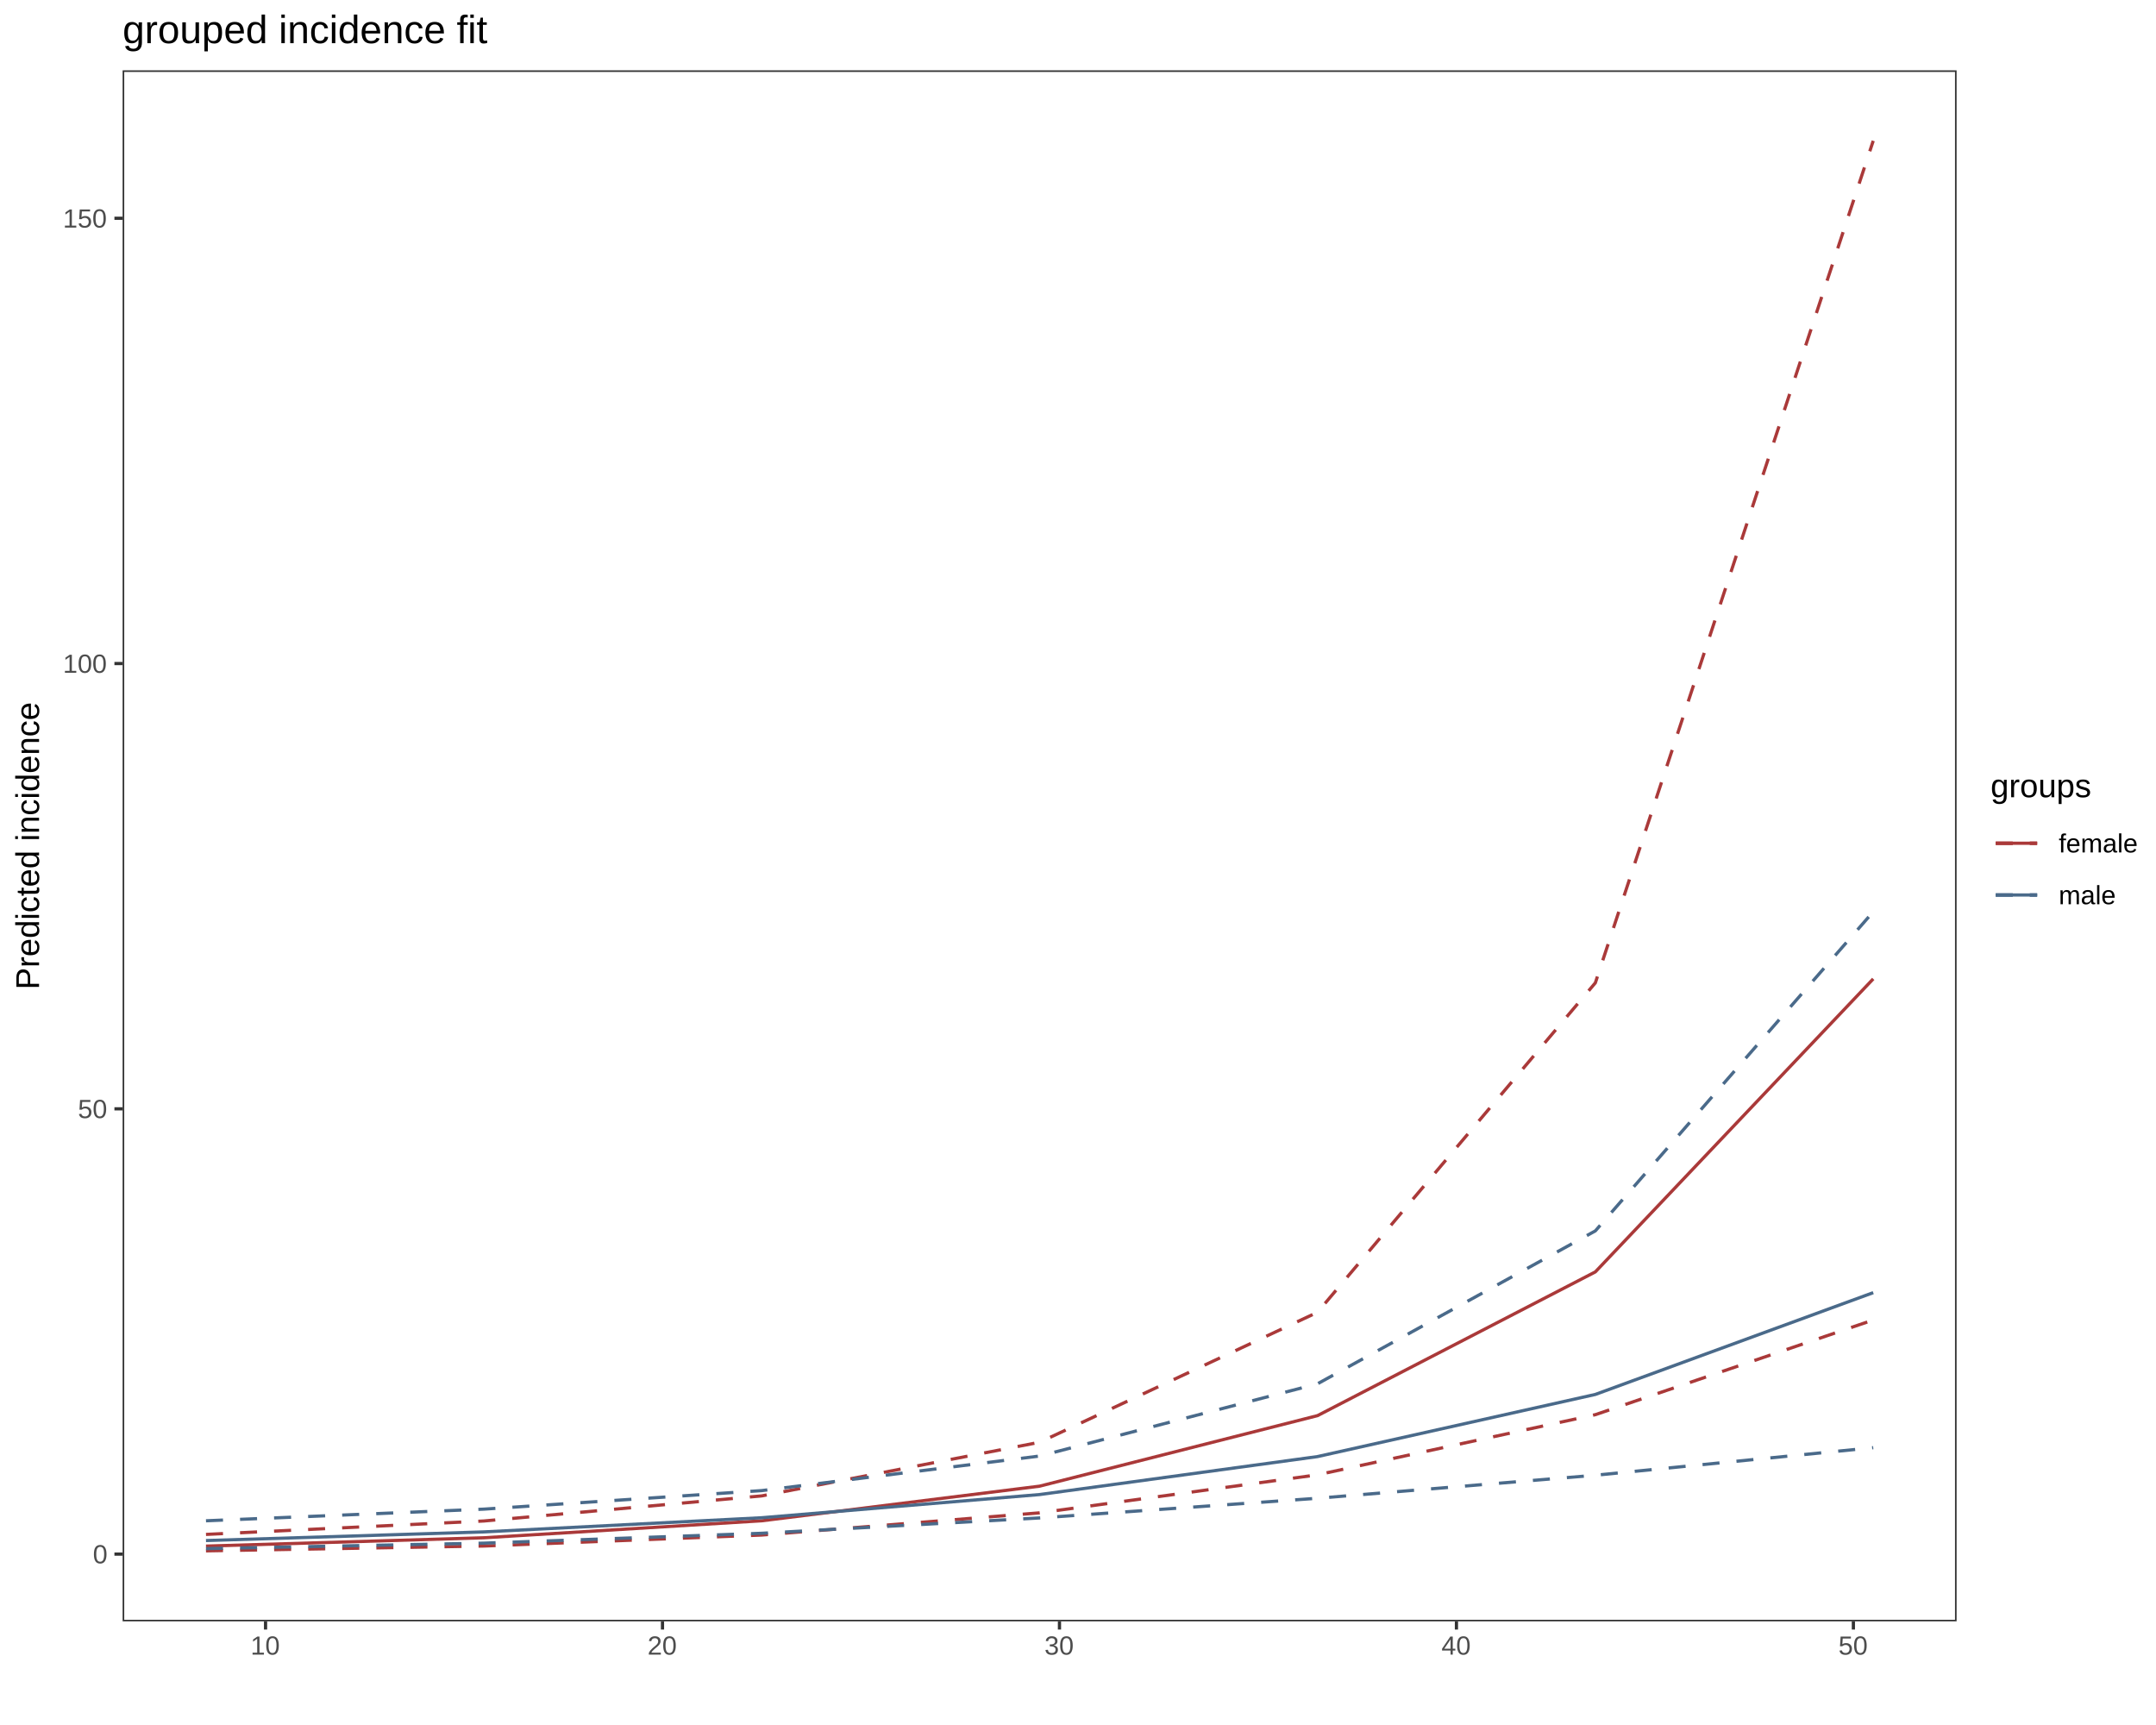
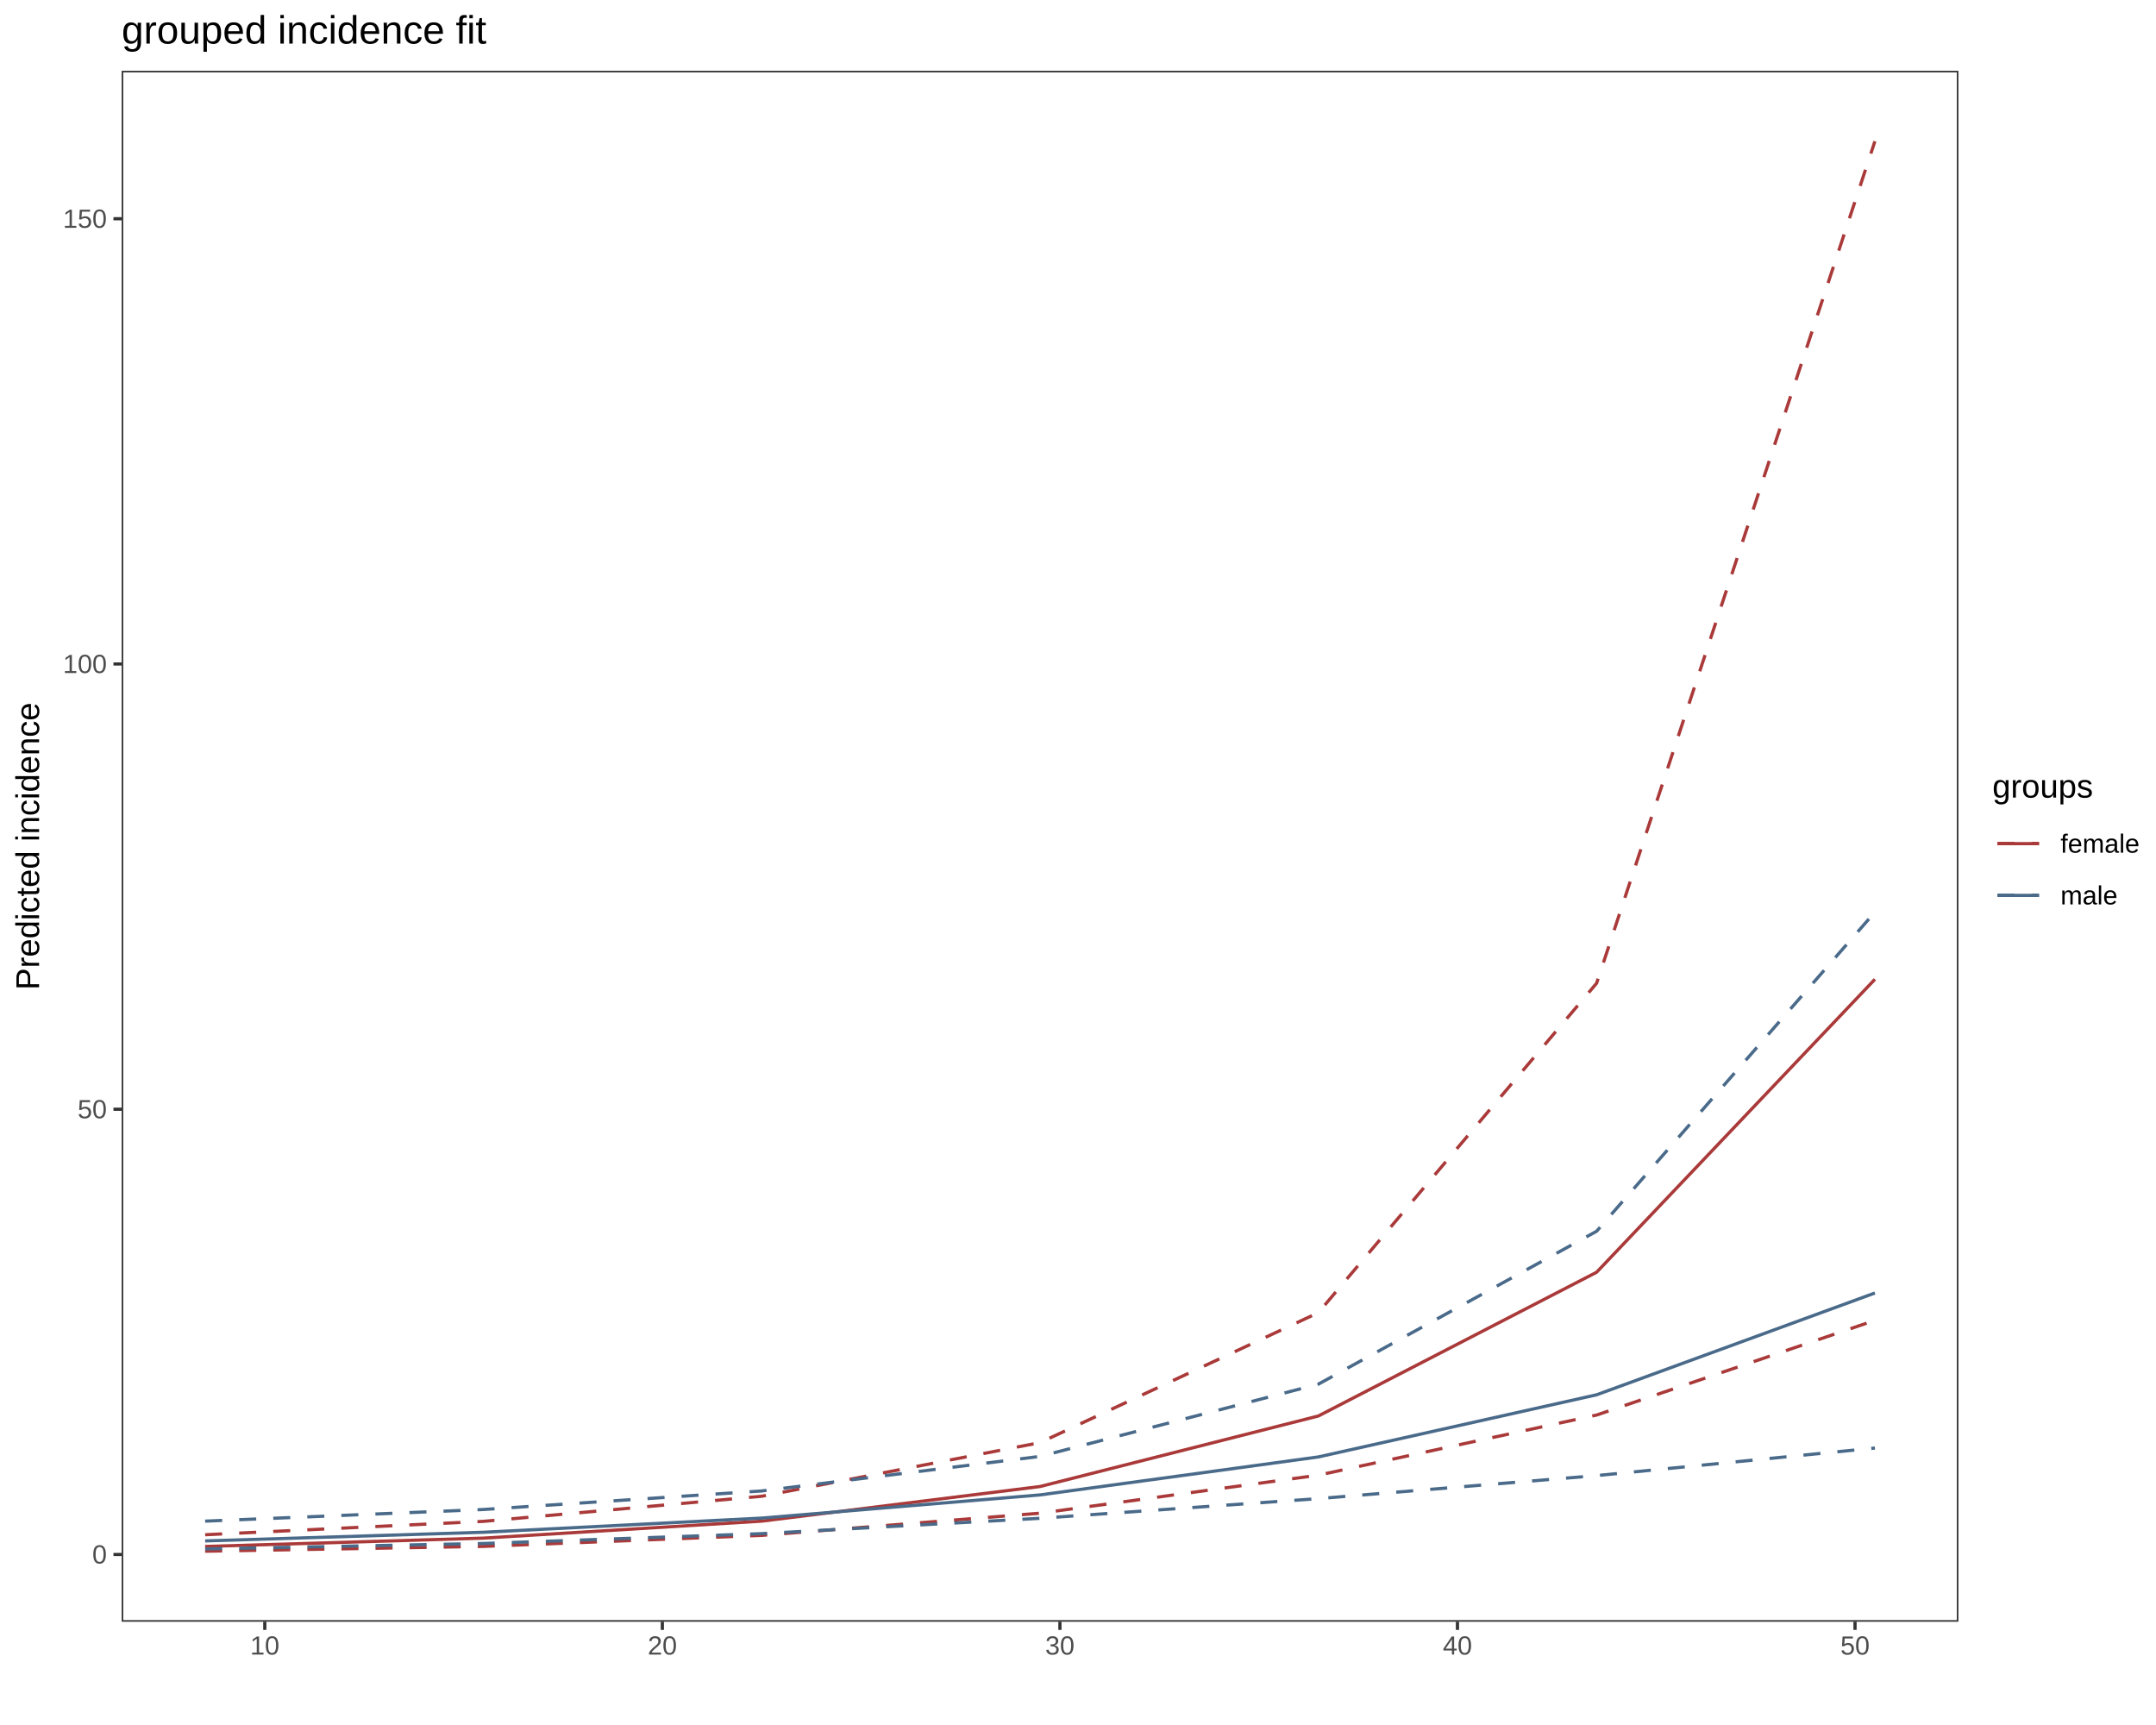
<svg xmlns="http://www.w3.org/2000/svg" viewBox="0 0 720.00 576.00">
  <defs>
    <style type="text/css">
    line, polyline, path, rect, circle {
      fill: none;
      stroke: #000000;
      stroke-linecap: round;
      stroke-linejoin: round;
      stroke-miterlimit: 10.00;
    }
  </style>
  </defs>
  <rect width="100%" height="100%" style="stroke: none; fill: #FFFFFF;" />
  <rect x="0.00" y="0.00" width="720.00" height="576.00" style="stroke-width: 1.07; stroke: #FFFFFF; fill: #FFFFFF;" />
  <defs>
-     <clipPath id="cpNDAuOTUzNHw2NTMuNDA5fDU0MS4zOTF8MjMuNDc2Nw==">
-       <rect x="40.95" y="23.48" width="612.46" height="517.91" />
+     <clipPath id="cpNDAuNjMwOXw2NTQuMDF8NTQxLjUwN3wyMy42MjY1">
+       <rect x="40.63" y="23.63" width="613.38" height="517.88" />
    </clipPath>
  </defs>
-   <rect x="40.95" y="23.48" width="612.46" height="517.91" style="stroke-width: 1.07; stroke: none; fill: #FFFFFF;" clip-path="url(#cpNDAuOTUzNHw2NTMuNDA5fDU0MS4zOTF8MjMuNDc2Nw==)" />
-   <polyline points="68.79,516.26 161.59,513.48 254.39,507.81 347.18,496.25 439.98,472.70 532.77,424.70 625.57,326.86 " style="stroke-width: 1.07; stroke: #AA3939; stroke-linecap: butt;" clip-path="url(#cpNDAuOTUzNHw2NTMuNDA5fDU0MS4zOTF8MjMuNDc2Nw==)" />
-   <polyline points="68.79,514.41 161.59,511.52 254.39,506.79 347.18,499.05 439.98,486.37 532.77,465.62 625.57,431.63 " style="stroke-width: 1.07; stroke: #4A6A8A; stroke-linecap: butt;" clip-path="url(#cpNDAuOTUzNHw2NTMuNDA5fDU0MS4zOTF8MjMuNDc2Nw==)" />
-   <polyline points="68.79,517.85 161.59,516.24 254.39,512.57 347.18,505.16 439.98,492.46 532.77,472.38 625.57,440.76 " style="stroke-width: 1.07; stroke: #AA3939; stroke-dasharray: 5.69,5.69; stroke-linecap: butt;" clip-path="url(#cpNDAuOTUzNHw2NTMuNDA5fDU0MS4zOTF8MjMuNDc2Nw==)" />
-   <polyline points="68.79,517.10 161.59,515.28 254.39,511.98 347.18,506.86 439.98,500.29 532.77,492.60 625.57,483.40 " style="stroke-width: 1.07; stroke: #4A6A8A; stroke-dasharray: 5.69,5.69; stroke-linecap: butt;" clip-path="url(#cpNDAuOTUzNHw2NTMuNDA5fDU0MS4zOTF8MjMuNDc2Nw==)" />
-   <polyline points="68.79,512.36 161.59,507.88 254.39,499.50 347.18,481.59 439.98,438.19 532.77,328.18 625.57,47.02 " style="stroke-width: 1.07; stroke: #AA3939; stroke-dasharray: 5.69,5.69; stroke-linecap: butt;" clip-path="url(#cpNDAuOTUzNHw2NTMuNDA5fDU0MS4zOTF8MjMuNDc2Nw==)" />
-   <polyline points="68.79,507.81 161.59,503.92 254.39,497.73 347.18,486.19 439.98,462.07 532.77,411.01 625.57,304.43 " style="stroke-width: 1.07; stroke: #4A6A8A; stroke-dasharray: 5.69,5.69; stroke-linecap: butt;" clip-path="url(#cpNDAuOTUzNHw2NTMuNDA5fDU0MS4zOTF8MjMuNDc2Nw==)" />
-   <rect x="40.95" y="23.48" width="612.46" height="517.91" style="stroke-width: 1.07; stroke: #333333;" clip-path="url(#cpNDAuOTUzNHw2NTMuNDA5fDU0MS4zOTF8MjMuNDc2Nw==)" />
+   <rect x="40.63" y="23.63" width="613.38" height="517.88" style="stroke-width: 1.07; stroke: none; fill: #FFFFFF;" clip-path="url(#cpNDAuNjMwOXw2NTQuMDF8NTQxLjUwN3wyMy42MjY1)" />
+   <polyline points="68.51,516.38 161.45,513.60 254.38,507.93 347.32,496.37 440.26,472.82 533.19,424.82 626.13,326.99 " style="stroke-width: 1.07; stroke: #AA3939; stroke-linecap: butt;" clip-path="url(#cpNDAuNjMwOXw2NTQuMDF8NTQxLjUwN3wyMy42MjY1)" />
+   <polyline points="68.51,514.53 161.45,511.64 254.38,506.91 347.32,499.17 440.26,486.49 533.19,465.74 626.13,431.75 " style="stroke-width: 1.07; stroke: #4A6A8A; stroke-linecap: butt;" clip-path="url(#cpNDAuNjMwOXw2NTQuMDF8NTQxLjUwN3wyMy42MjY1)" />
+   <polyline points="68.51,517.97 161.45,516.36 254.38,512.68 347.32,505.28 440.26,492.58 533.19,472.50 626.13,440.89 " style="stroke-width: 1.07; stroke: #AA3939; stroke-dasharray: 5.69,5.69; stroke-linecap: butt;" clip-path="url(#cpNDAuNjMwOXw2NTQuMDF8NTQxLjUwN3wyMy42MjY1)" />
+   <polyline points="68.51,517.21 161.45,515.39 254.38,512.10 347.32,506.98 440.26,500.41 533.19,492.72 626.13,483.52 " style="stroke-width: 1.07; stroke: #4A6A8A; stroke-dasharray: 5.69,5.69; stroke-linecap: butt;" clip-path="url(#cpNDAuNjMwOXw2NTQuMDF8NTQxLjUwN3wyMy42MjY1)" />
+   <polyline points="68.51,512.47 161.45,508.00 254.38,499.62 347.32,481.71 440.26,438.32 533.19,328.31 626.13,47.17 " style="stroke-width: 1.07; stroke: #AA3939; stroke-dasharray: 5.69,5.69; stroke-linecap: butt;" clip-path="url(#cpNDAuNjMwOXw2NTQuMDF8NTQxLjUwN3wyMy42MjY1)" />
+   <polyline points="68.51,507.93 161.45,504.04 254.38,497.85 347.32,486.31 440.26,462.19 533.19,411.13 626.13,304.56 " style="stroke-width: 1.07; stroke: #4A6A8A; stroke-dasharray: 5.69,5.69; stroke-linecap: butt;" clip-path="url(#cpNDAuNjMwOXw2NTQuMDF8NTQxLjUwN3wyMy42MjY1)" />
+   <rect x="40.63" y="23.63" width="613.38" height="517.88" style="stroke-width: 1.07; stroke: #333333;" clip-path="url(#cpNDAuNjMwOXw2NTQuMDF8NTQxLjUwN3wyMy42MjY1)" />
  <defs>
    <clipPath id="cpMHw3MjB8NTc2fDA=">
      <rect x="0.00" y="0.00" width="720.00" height="576.00" />
    </clipPath>
  </defs>
  <g clip-path="url(#cpMHw3MjB8NTc2fDA=)">
-     <text x="31.02" y="522.03" style="font-size: 8.80px; fill: #4D4D4D; font-family: Liberation Sans;" textLength="5.01px" lengthAdjust="spacingAndGlyphs">0</text>
+     <text x="30.81" y="522.08" style="font-size: 8.80px; fill: #4D4D4D; font-family: Liberation Sans;" textLength="4.89px" lengthAdjust="spacingAndGlyphs">0</text>
  </g>
  <g clip-path="url(#cpMHw3MjB8NTc2fDA=)">
-     <text x="26.01" y="373.35" style="font-size: 8.80px; fill: #4D4D4D; font-family: Liberation Sans;" textLength="10.01px" lengthAdjust="spacingAndGlyphs">50</text>
+     <text x="25.91" y="373.41" style="font-size: 8.80px; fill: #4D4D4D; font-family: Liberation Sans;" textLength="9.79px" lengthAdjust="spacingAndGlyphs">50</text>
  </g>
  <g clip-path="url(#cpMHw3MjB8NTc2fDA=)">
-     <text x="21.01" y="224.67" style="font-size: 8.80px; fill: #4D4D4D; font-family: Liberation Sans;" textLength="15.02px" lengthAdjust="spacingAndGlyphs">100</text>
+     <text x="21.02" y="224.74" style="font-size: 8.80px; fill: #4D4D4D; font-family: Liberation Sans;" textLength="14.68px" lengthAdjust="spacingAndGlyphs">100</text>
  </g>
  <g clip-path="url(#cpMHw3MjB8NTc2fDA=)">
-     <text x="21.01" y="75.99" style="font-size: 8.80px; fill: #4D4D4D; font-family: Liberation Sans;" textLength="15.02px" lengthAdjust="spacingAndGlyphs">150</text>
+     <text x="21.02" y="76.07" style="font-size: 8.80px; fill: #4D4D4D; font-family: Liberation Sans;" textLength="14.68px" lengthAdjust="spacingAndGlyphs">150</text>
  </g>
-   <polyline points="38.21,518.94 40.95,518.94 " style="stroke-width: 1.07; stroke: #333333; stroke-linecap: butt;" clip-path="url(#cpMHw3MjB8NTc2fDA=)" />
-   <polyline points="38.21,370.26 40.95,370.26 " style="stroke-width: 1.07; stroke: #333333; stroke-linecap: butt;" clip-path="url(#cpMHw3MjB8NTc2fDA=)" />
-   <polyline points="38.21,221.57 40.95,221.57 " style="stroke-width: 1.07; stroke: #333333; stroke-linecap: butt;" clip-path="url(#cpMHw3MjB8NTc2fDA=)" />
-   <polyline points="38.21,72.89 40.95,72.89 " style="stroke-width: 1.07; stroke: #333333; stroke-linecap: butt;" clip-path="url(#cpMHw3MjB8NTc2fDA=)" />
-   <polyline points="88.68,544.13 88.68,541.39 " style="stroke-width: 1.07; stroke: #333333; stroke-linecap: butt;" clip-path="url(#cpMHw3MjB8NTc2fDA=)" />
-   <polyline points="221.24,544.13 221.24,541.39 " style="stroke-width: 1.07; stroke: #333333; stroke-linecap: butt;" clip-path="url(#cpMHw3MjB8NTc2fDA=)" />
-   <polyline points="353.81,544.13 353.81,541.39 " style="stroke-width: 1.07; stroke: #333333; stroke-linecap: butt;" clip-path="url(#cpMHw3MjB8NTc2fDA=)" />
-   <polyline points="486.38,544.13 486.38,541.39 " style="stroke-width: 1.07; stroke: #333333; stroke-linecap: butt;" clip-path="url(#cpMHw3MjB8NTc2fDA=)" />
-   <polyline points="618.94,544.13 618.94,541.39 " style="stroke-width: 1.07; stroke: #333333; stroke-linecap: butt;" clip-path="url(#cpMHw3MjB8NTc2fDA=)" />
+   <polyline points="37.89,519.06 40.63,519.06 " style="stroke-width: 1.07; stroke: #333333; stroke-linecap: butt;" clip-path="url(#cpMHw3MjB8NTc2fDA=)" />
+   <polyline points="37.89,370.38 40.63,370.38 " style="stroke-width: 1.07; stroke: #333333; stroke-linecap: butt;" clip-path="url(#cpMHw3MjB8NTc2fDA=)" />
+   <polyline points="37.89,221.71 40.63,221.71 " style="stroke-width: 1.07; stroke: #333333; stroke-linecap: butt;" clip-path="url(#cpMHw3MjB8NTc2fDA=)" />
+   <polyline points="37.89,73.04 40.63,73.04 " style="stroke-width: 1.07; stroke: #333333; stroke-linecap: butt;" clip-path="url(#cpMHw3MjB8NTc2fDA=)" />
+   <polyline points="88.43,544.25 88.43,541.51 " style="stroke-width: 1.07; stroke: #333333; stroke-linecap: butt;" clip-path="url(#cpMHw3MjB8NTc2fDA=)" />
+   <polyline points="221.19,544.25 221.19,541.51 " style="stroke-width: 1.07; stroke: #333333; stroke-linecap: butt;" clip-path="url(#cpMHw3MjB8NTc2fDA=)" />
+   <polyline points="353.96,544.25 353.96,541.51 " style="stroke-width: 1.07; stroke: #333333; stroke-linecap: butt;" clip-path="url(#cpMHw3MjB8NTc2fDA=)" />
+   <polyline points="486.72,544.25 486.72,541.51 " style="stroke-width: 1.07; stroke: #333333; stroke-linecap: butt;" clip-path="url(#cpMHw3MjB8NTc2fDA=)" />
+   <polyline points="619.49,544.25 619.49,541.51 " style="stroke-width: 1.07; stroke: #333333; stroke-linecap: butt;" clip-path="url(#cpMHw3MjB8NTc2fDA=)" />
  <g clip-path="url(#cpMHw3MjB8NTc2fDA=)">
-     <text x="83.67" y="552.51" style="font-size: 8.80px; fill: #4D4D4D; font-family: Liberation Sans;" textLength="10.01px" lengthAdjust="spacingAndGlyphs">10</text>
+     <text x="83.53" y="552.49" style="font-size: 8.80px; fill: #4D4D4D; font-family: Liberation Sans;" textLength="9.79px" lengthAdjust="spacingAndGlyphs">10</text>
  </g>
  <g clip-path="url(#cpMHw3MjB8NTc2fDA=)">
-     <text x="216.24" y="552.51" style="font-size: 8.80px; fill: #4D4D4D; font-family: Liberation Sans;" textLength="10.01px" lengthAdjust="spacingAndGlyphs">20</text>
+     <text x="216.30" y="552.49" style="font-size: 8.80px; fill: #4D4D4D; font-family: Liberation Sans;" textLength="9.79px" lengthAdjust="spacingAndGlyphs">20</text>
  </g>
  <g clip-path="url(#cpMHw3MjB8NTc2fDA=)">
-     <text x="348.80" y="552.51" style="font-size: 8.80px; fill: #4D4D4D; font-family: Liberation Sans;" textLength="10.01px" lengthAdjust="spacingAndGlyphs">30</text>
+     <text x="349.06" y="552.49" style="font-size: 8.80px; fill: #4D4D4D; font-family: Liberation Sans;" textLength="9.79px" lengthAdjust="spacingAndGlyphs">30</text>
  </g>
  <g clip-path="url(#cpMHw3MjB8NTc2fDA=)">
-     <text x="481.37" y="552.51" style="font-size: 8.80px; fill: #4D4D4D; font-family: Liberation Sans;" textLength="10.01px" lengthAdjust="spacingAndGlyphs">40</text>
+     <text x="481.83" y="552.49" style="font-size: 8.80px; fill: #4D4D4D; font-family: Liberation Sans;" textLength="9.79px" lengthAdjust="spacingAndGlyphs">40</text>
  </g>
  <g clip-path="url(#cpMHw3MjB8NTc2fDA=)">
-     <text x="613.94" y="552.51" style="font-size: 8.80px; fill: #4D4D4D; font-family: Liberation Sans;" textLength="10.01px" lengthAdjust="spacingAndGlyphs">50</text>
+     <text x="614.60" y="552.49" style="font-size: 8.80px; fill: #4D4D4D; font-family: Liberation Sans;" textLength="9.79px" lengthAdjust="spacingAndGlyphs">50</text>
  </g>
  <g clip-path="url(#cpMHw3MjB8NTc2fDA=)">
-     <text transform="translate(13.04,330.44) rotate(-90)" style="font-size: 11.00px; font-family: Liberation Sans;" textLength="96.00px" lengthAdjust="spacingAndGlyphs">Predicted incidence</text>
+     <text transform="translate(13.05,330.57) rotate(-90)" style="font-size: 11.00px; font-family: Liberation Sans;" textLength="96.00px" lengthAdjust="spacingAndGlyphs">Predicted incidence</text>
  </g>
-   <rect x="664.75" y="257.39" width="49.77" height="50.09" style="stroke-width: 1.07; stroke: none; fill: #FFFFFF;" clip-path="url(#cpMHw3MjB8NTc2fDA=)" />
+   <rect x="665.35" y="257.52" width="49.17" height="50.10" style="stroke-width: 1.07; stroke: none; fill: #FFFFFF;" clip-path="url(#cpMHw3MjB8NTc2fDA=)" />
  <g clip-path="url(#cpMHw3MjB8NTc2fDA=)">
-     <text x="664.75" y="266.20" style="font-size: 11.00px; font-family: Liberation Sans;" textLength="33.63px" lengthAdjust="spacingAndGlyphs">groups</text>
+     <text x="665.35" y="266.33" style="font-size: 11.00px; font-family: Liberation Sans;" textLength="33.63px" lengthAdjust="spacingAndGlyphs">groups</text>
  </g>
-   <rect x="664.75" y="272.92" width="17.28" height="17.28" style="stroke-width: 1.07; stroke: none; fill: #FFFFFF;" clip-path="url(#cpMHw3MjB8NTc2fDA=)" />
-   <line x1="666.48" y1="281.56" x2="680.30" y2="281.56" style="stroke-width: 1.07; stroke: #AA3939; stroke-linecap: butt;" clip-path="url(#cpMHw3MjB8NTc2fDA=)" />
-   <line x1="666.48" y1="281.56" x2="680.30" y2="281.56" style="stroke-width: 1.07; stroke: #AA3939; stroke-dasharray: 5.69,5.69; stroke-linecap: butt;" clip-path="url(#cpMHw3MjB8NTc2fDA=)" />
-   <line x1="666.48" y1="281.56" x2="680.30" y2="281.56" style="stroke-width: 1.07; stroke: #AA3939; stroke-dasharray: 5.69,5.69; stroke-linecap: butt;" clip-path="url(#cpMHw3MjB8NTc2fDA=)" />
-   <rect x="664.75" y="290.20" width="17.28" height="17.28" style="stroke-width: 1.07; stroke: none; fill: #FFFFFF;" clip-path="url(#cpMHw3MjB8NTc2fDA=)" />
-   <line x1="666.48" y1="298.84" x2="680.30" y2="298.84" style="stroke-width: 1.07; stroke: #4A6A8A; stroke-linecap: butt;" clip-path="url(#cpMHw3MjB8NTc2fDA=)" />
-   <line x1="666.48" y1="298.84" x2="680.30" y2="298.84" style="stroke-width: 1.07; stroke: #4A6A8A; stroke-dasharray: 5.69,5.69; stroke-linecap: butt;" clip-path="url(#cpMHw3MjB8NTc2fDA=)" />
-   <line x1="666.48" y1="298.84" x2="680.30" y2="298.84" style="stroke-width: 1.07; stroke: #4A6A8A; stroke-dasharray: 5.69,5.69; stroke-linecap: butt;" clip-path="url(#cpMHw3MjB8NTc2fDA=)" />
+   <rect x="665.35" y="273.06" width="17.28" height="17.28" style="stroke-width: 1.07; stroke: none; fill: #FFFFFF;" clip-path="url(#cpMHw3MjB8NTc2fDA=)" />
+   <line x1="667.08" y1="281.70" x2="680.90" y2="281.70" style="stroke-width: 1.07; stroke: #AA3939; stroke-linecap: butt;" clip-path="url(#cpMHw3MjB8NTc2fDA=)" />
+   <line x1="667.08" y1="281.70" x2="680.90" y2="281.70" style="stroke-width: 1.07; stroke: #AA3939; stroke-dasharray: 5.69,5.69; stroke-linecap: butt;" clip-path="url(#cpMHw3MjB8NTc2fDA=)" />
+   <line x1="667.08" y1="281.70" x2="680.90" y2="281.70" style="stroke-width: 1.07; stroke: #AA3939; stroke-dasharray: 5.69,5.69; stroke-linecap: butt;" clip-path="url(#cpMHw3MjB8NTc2fDA=)" />
+   <rect x="665.35" y="290.34" width="17.28" height="17.28" style="stroke-width: 1.07; stroke: none; fill: #FFFFFF;" clip-path="url(#cpMHw3MjB8NTc2fDA=)" />
+   <line x1="667.08" y1="298.98" x2="680.90" y2="298.98" style="stroke-width: 1.07; stroke: #4A6A8A; stroke-linecap: butt;" clip-path="url(#cpMHw3MjB8NTc2fDA=)" />
+   <line x1="667.08" y1="298.98" x2="680.90" y2="298.98" style="stroke-width: 1.07; stroke: #4A6A8A; stroke-dasharray: 5.69,5.69; stroke-linecap: butt;" clip-path="url(#cpMHw3MjB8NTc2fDA=)" />
+   <line x1="667.08" y1="298.98" x2="680.90" y2="298.98" style="stroke-width: 1.07; stroke: #4A6A8A; stroke-dasharray: 5.69,5.69; stroke-linecap: butt;" clip-path="url(#cpMHw3MjB8NTc2fDA=)" />
  <g clip-path="url(#cpMHw3MjB8NTc2fDA=)">
-     <text x="687.51" y="284.65" style="font-size: 8.80px; font-family: Liberation Sans;" textLength="27.01px" lengthAdjust="spacingAndGlyphs">female</text>
+     <text x="688.11" y="284.72" style="font-size: 8.80px; font-family: Liberation Sans;" textLength="26.41px" lengthAdjust="spacingAndGlyphs">female</text>
  </g>
  <g clip-path="url(#cpMHw3MjB8NTc2fDA=)">
-     <text x="687.51" y="301.93" style="font-size: 8.80px; font-family: Liberation Sans;" textLength="19.51px" lengthAdjust="spacingAndGlyphs">male</text>
+     <text x="688.11" y="302.00" style="font-size: 8.80px; font-family: Liberation Sans;" textLength="19.07px" lengthAdjust="spacingAndGlyphs">male</text>
  </g>
  <g clip-path="url(#cpMHw3MjB8NTc2fDA=)">
-     <text x="40.95" y="14.42" style="font-size: 13.20px; font-family: Liberation Sans;" textLength="119.97px" lengthAdjust="spacingAndGlyphs">grouped incidence fit</text>
+     <text x="40.63" y="14.56" style="font-size: 13.20px; font-family: Liberation Sans;" textLength="121.82px" lengthAdjust="spacingAndGlyphs">grouped incidence fit</text>
  </g>
</svg>
